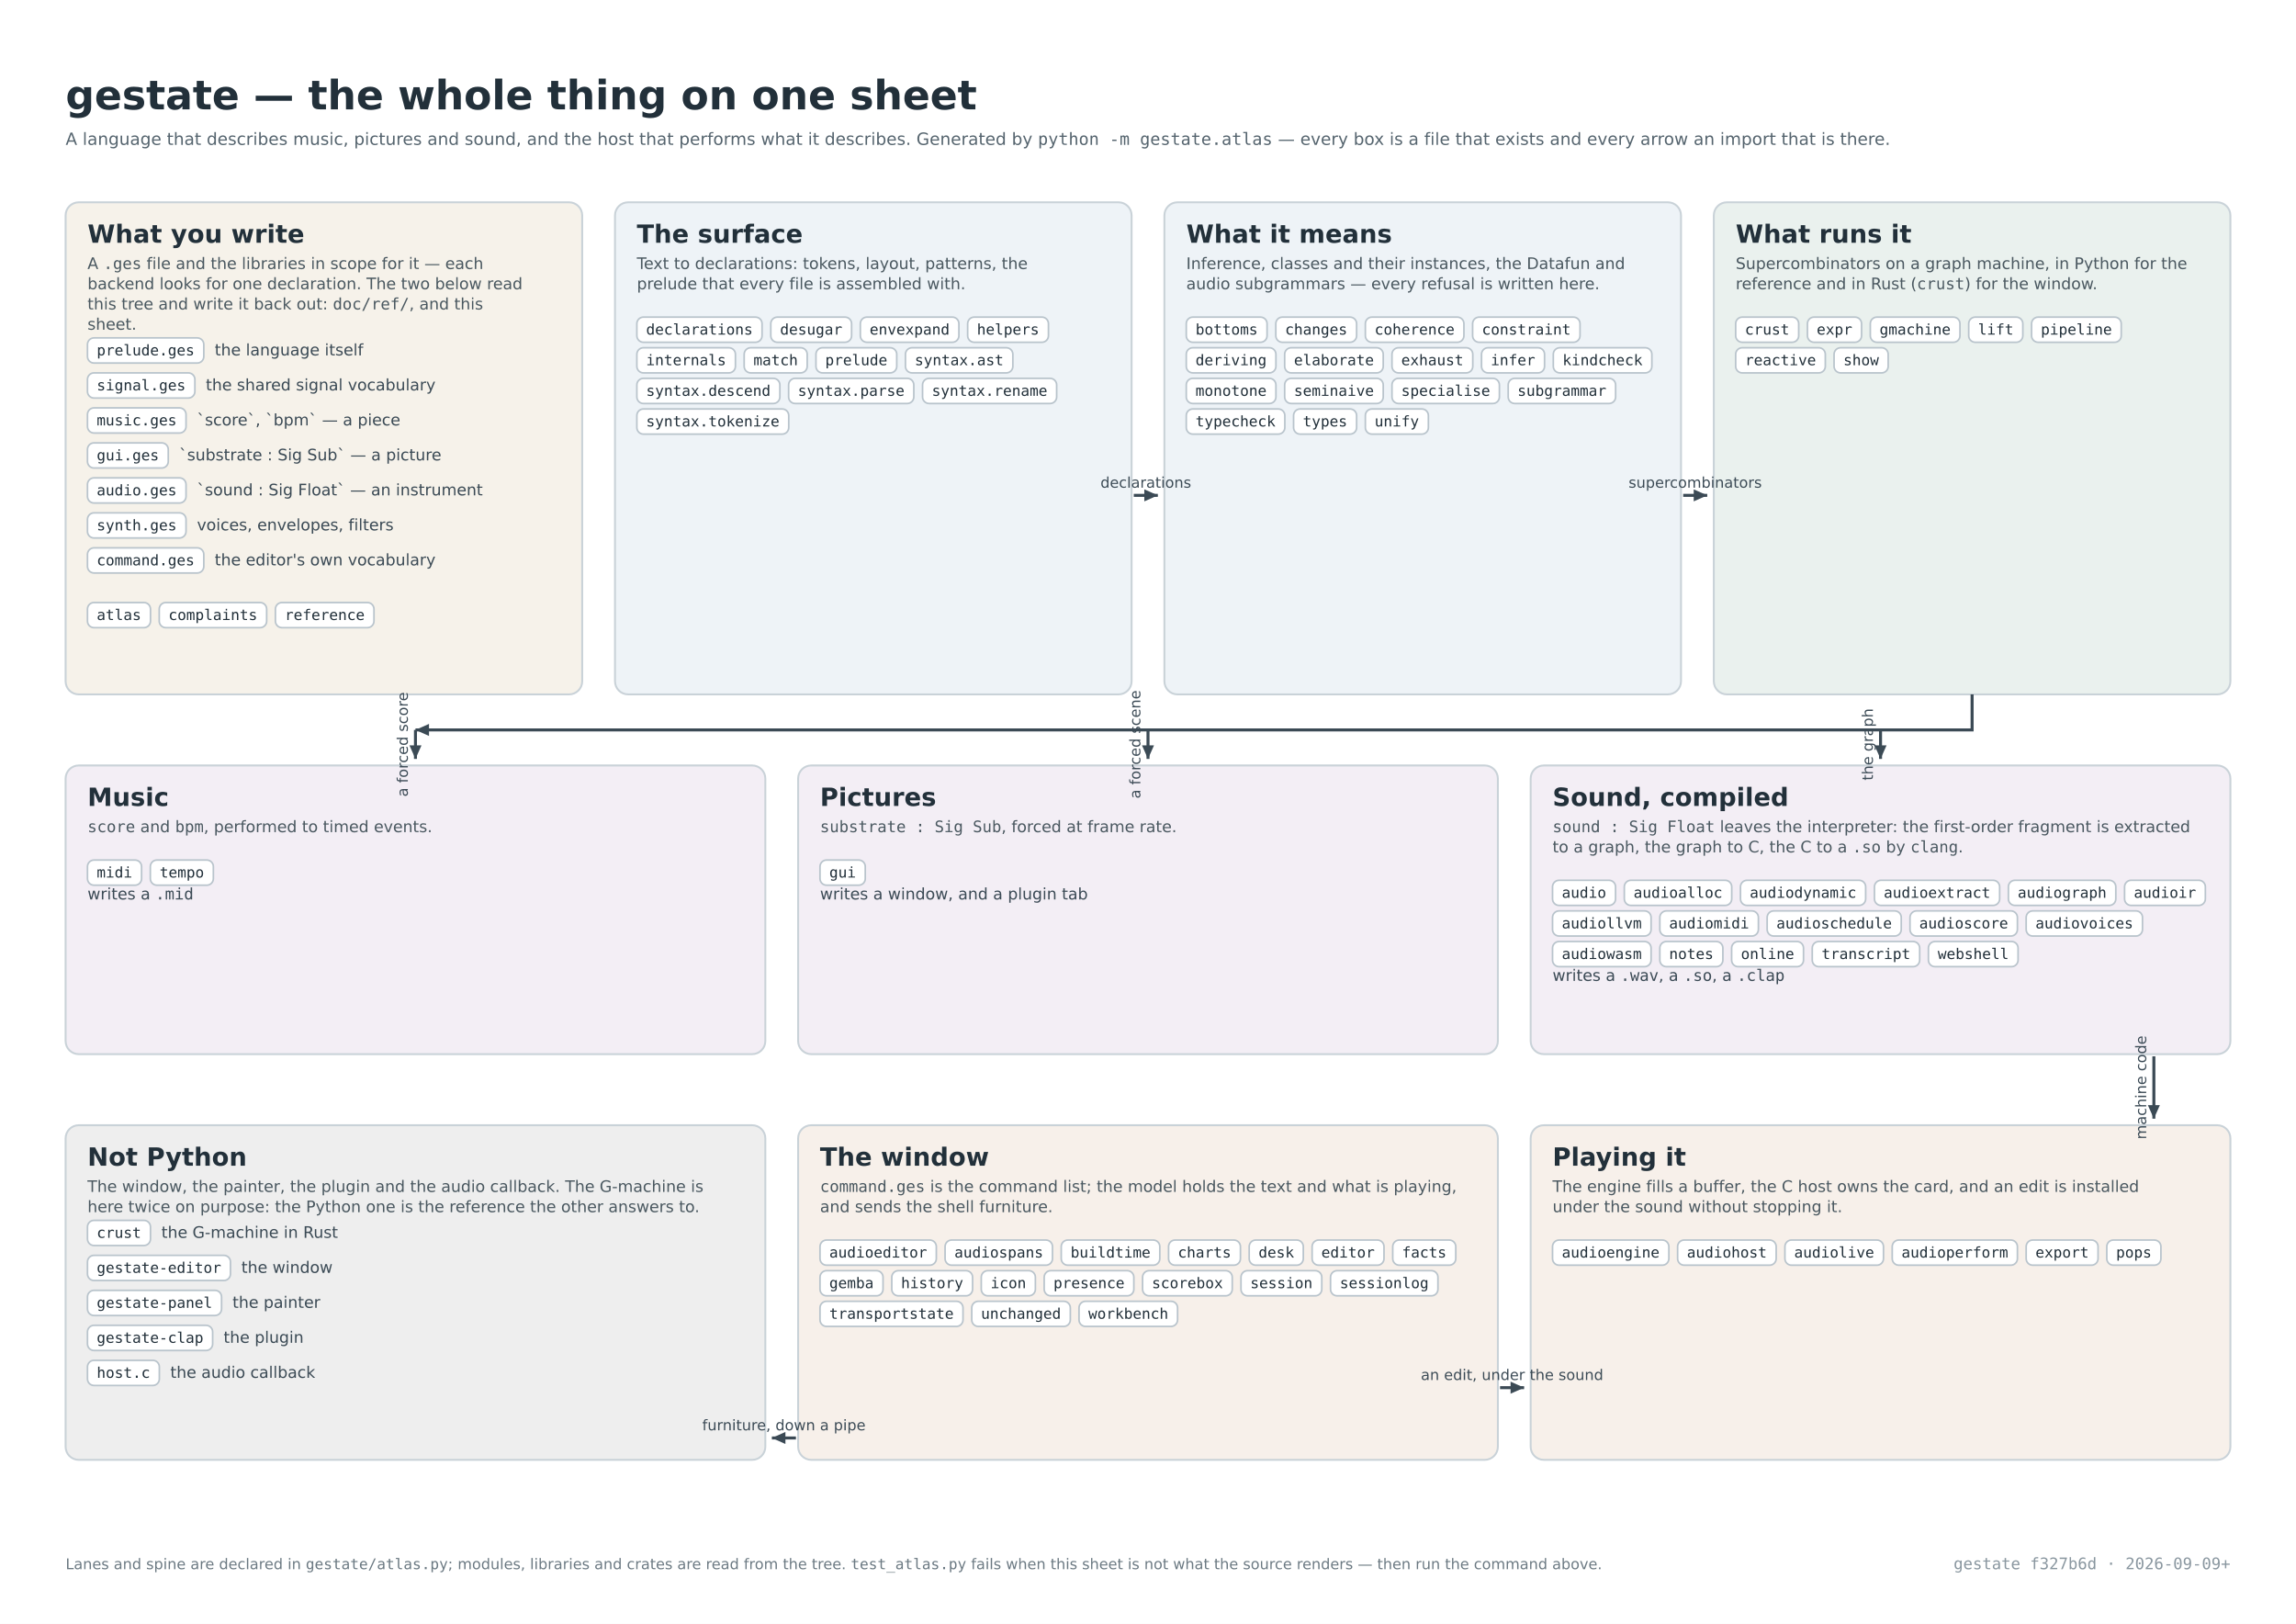
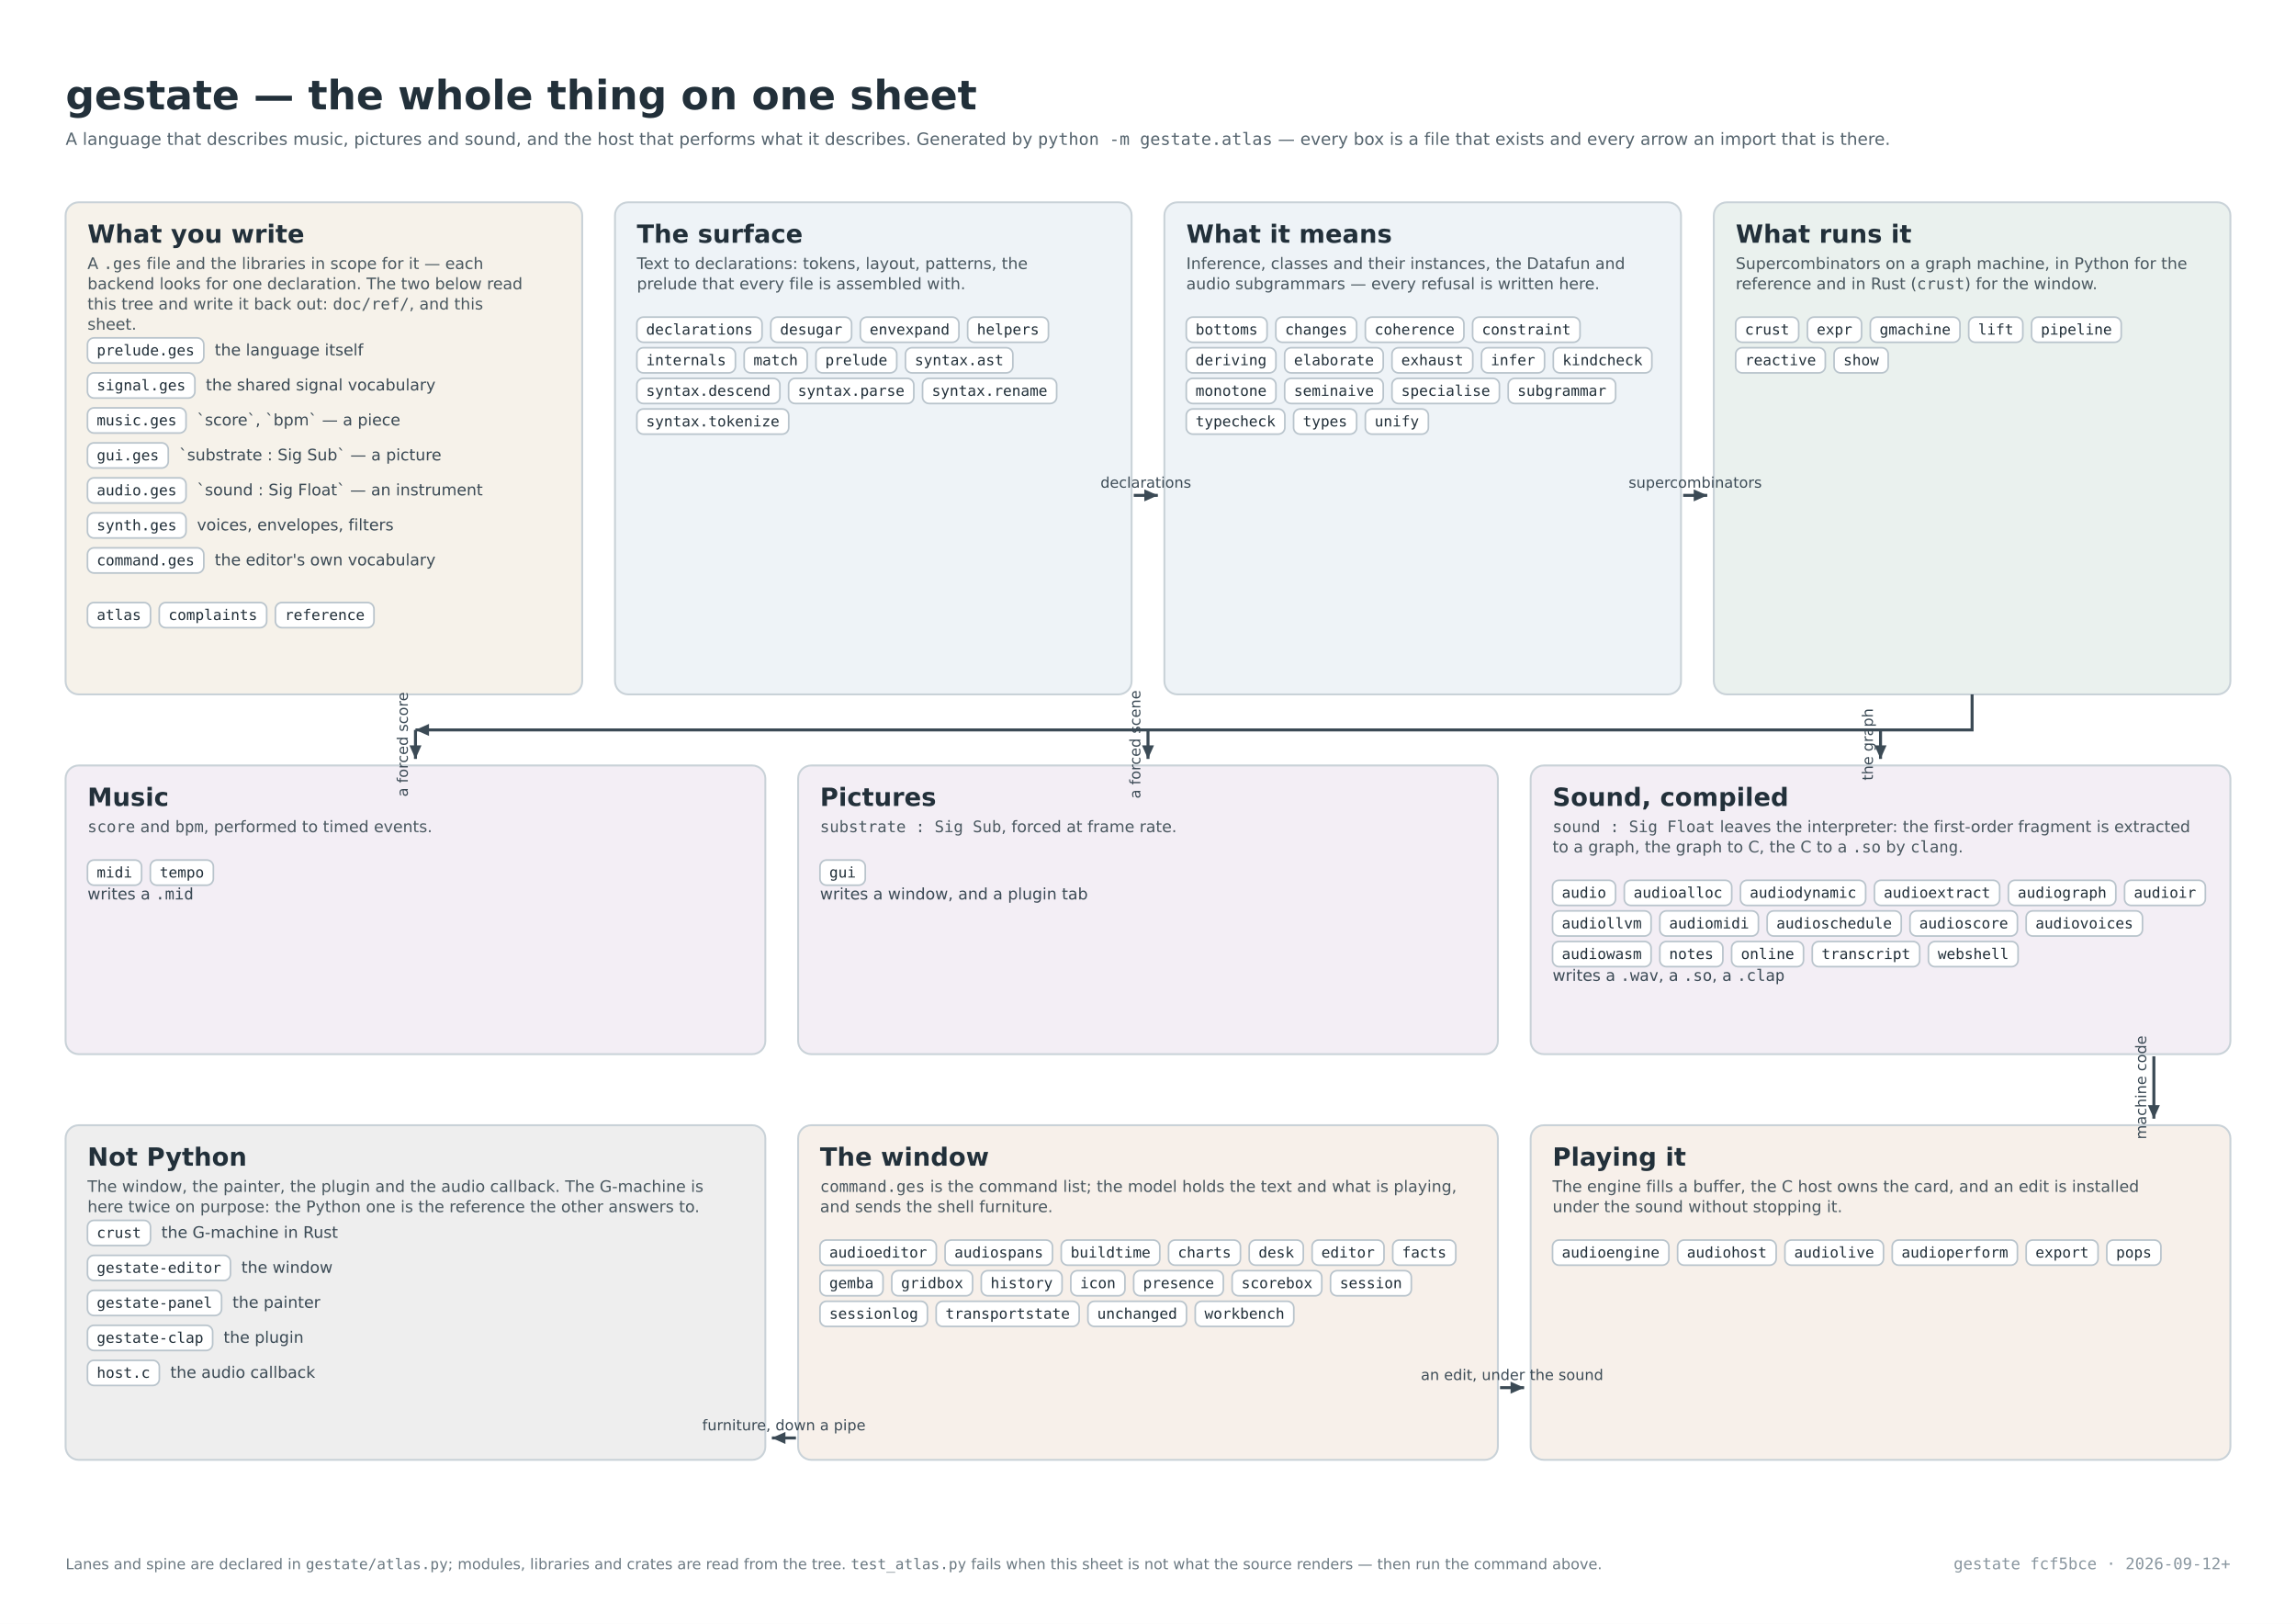
<svg xmlns="http://www.w3.org/2000/svg" width="420mm" height="297mm" viewBox="0 0 420 297">
  <defs>
    <marker id="tip" viewBox="0 0 10 10" refX="9" refY="5" markerWidth="5" markerHeight="5" orient="auto-start-reverse">
      <path d="M 0 1 L 9 5 L 0 9 z" fill="#3b4a55" />
    </marker>
  </defs>
  <style>
  text { font-family: 'DejaVu Sans', Verdana, sans-serif; fill: #22303a; }
  .mono, .chiptext { font-family: 'DejaVu Sans Mono', Consolas, monospace; }
  .title { font-size: 7.4px; font-weight: 700; }
  .subtitle { font-size: 3.1px; fill: #55646e; }
  .foot { font-size: 2.7px; fill: #6b7982; }
  .stamp { font-size: 2.9px; fill: #8a97a0; text-anchor: end; font-family: 'DejaVu Sans Mono', Consolas, monospace; }
  .lane { stroke: #c9d2d8; stroke-width: 0.35; }
  .lanetitle { font-size: 4.6px; font-weight: 700; }
  .step { font-size: 3.6px; font-weight: 700; }
  .stepnum { font-size: 3.2px; fill: #93a2ab; }
  .home { font-size: 2.6px; fill: #6b7982; text-anchor: end; }
  .refuses { font-size: 2.6px; fill: #8a5a5a; }
  .note { font-size: 2.9px; fill: #4a5860; }
  .extra { font-size: 2.9px; fill: #3b4a55; }
  .chip { fill: #ffffff; stroke: #b9c4cc; stroke-width: 0.3; }
  .chiptext { font-size: 2.7px; text-anchor: middle; }
  .edge { stroke: #3b4a55; stroke-width: 0.55; fill: none; }
  .edgetext { font-size: 2.7px; fill: #3b4a55; text-anchor: middle; }
</style>
  <rect x="0" y="0" width="420" height="297" fill="#ffffff" />
  <text class="title" x="12.00" y="20.00">gestate — the whole thing on one sheet</text>
  <text class="subtitle" x="12.00" y="26.50">A language that describes music, pictures and sound, and the host that performs what it describes. Generated by <tspan class="mono">python -m gestate.atlas</tspan> — every box is a file that exists and every arrow an import that is there.</text>
  <text class="foot" x="12.00" y="287.00">Lanes and spine are declared in <tspan class="mono">gestate/atlas.py</tspan>; modules, libraries and crates are read from the tree. <tspan class="mono">test_atlas.py</tspan> fails when this sheet is not what the source renders — then run the command above.</text>
-   <text class="stamp" x="408.00" y="287.00">gestate f327b6d · 2026-09-09+</text>
+   <text class="stamp" x="408.00" y="287.00">gestate fcf5bce · 2026-09-12+</text>
  <rect class="lane" x="12.00" y="37.00" width="94.50" height="90.00" rx="2.4" style="fill:#f6f2ea" />
  <text class="lanetitle" x="16.00" y="44.40">What you write</text>
  <text class="note" x="16.00" y="49.20">A <tspan class="mono">.ges</tspan> file and the libraries in scope for it — each</text>
  <text class="note" x="16.00" y="52.90">backend looks for one declaration. The two below read</text>
  <text class="note" x="16.00" y="56.60">this tree and write it back out: <tspan class="mono">doc/ref/</tspan>, and this</text>
  <text class="note" x="16.00" y="60.30">sheet.</text>
  <rect class="chip" x="16.00" y="61.80" width="21.28" height="4.6" rx="1.2" />
  <text class="chiptext" x="26.64" y="65.00">prelude.ges</text>
  <text class="extra" x="39.28" y="65.00">the language itself</text>
  <rect class="chip" x="16.00" y="68.20" width="19.65" height="4.6" rx="1.2" />
  <text class="chiptext" x="25.83" y="71.40">signal.ges</text>
  <text class="extra" x="37.65" y="71.40">the shared signal vocabulary</text>
  <rect class="chip" x="16.00" y="74.60" width="18.03" height="4.6" rx="1.2" />
  <text class="chiptext" x="25.01" y="77.80">music.ges</text>
  <text class="extra" x="36.03" y="77.80">`score`, `bpm` — a piece</text>
  <rect class="chip" x="16.00" y="81.00" width="14.78" height="4.6" rx="1.2" />
  <text class="chiptext" x="23.39" y="84.20">gui.ges</text>
  <text class="extra" x="32.78" y="84.20">`substrate : Sig Sub` — a picture</text>
  <rect class="chip" x="16.00" y="87.40" width="18.03" height="4.6" rx="1.2" />
  <text class="chiptext" x="25.01" y="90.60">audio.ges</text>
  <text class="extra" x="36.03" y="90.60">`sound : Sig Float` — an instrument</text>
  <rect class="chip" x="16.00" y="93.80" width="18.03" height="4.6" rx="1.2" />
  <text class="chiptext" x="25.01" y="97.00">synth.ges</text>
  <text class="extra" x="36.03" y="97.00">voices, envelopes, filters</text>
  <rect class="chip" x="16.00" y="100.20" width="21.28" height="4.6" rx="1.2" />
  <text class="chiptext" x="26.64" y="103.40">command.ges</text>
  <text class="extra" x="39.28" y="103.40">the editor's own vocabulary</text>
  <rect class="chip" x="16.00" y="110.20" width="11.53" height="4.6" rx="1.2" />
  <text class="chiptext" x="21.76" y="113.40">atlas</text>
  <rect class="chip" x="29.13" y="110.20" width="19.65" height="4.6" rx="1.2" />
  <text class="chiptext" x="38.95" y="113.40">complaints</text>
  <rect class="chip" x="50.38" y="110.20" width="18.03" height="4.6" rx="1.2" />
  <text class="chiptext" x="59.40" y="113.40">reference</text>
  <rect class="lane" x="112.50" y="37.00" width="94.50" height="90.00" rx="2.4" style="fill:#eef3f7" />
  <text class="lanetitle" x="116.50" y="44.40">The surface</text>
  <text class="note" x="116.50" y="49.20">Text to declarations: tokens, layout, patterns, the</text>
  <text class="note" x="116.50" y="52.90">prelude that every file is assembled with.</text>
  <rect class="chip" x="116.50" y="58.00" width="22.90" height="4.6" rx="1.2" />
  <text class="chiptext" x="127.95" y="61.20">declarations</text>
  <rect class="chip" x="141.00" y="58.00" width="14.78" height="4.6" rx="1.2" />
  <text class="chiptext" x="148.39" y="61.20">desugar</text>
  <rect class="chip" x="157.38" y="58.00" width="18.03" height="4.6" rx="1.2" />
  <text class="chiptext" x="166.40" y="61.20">envexpand</text>
  <rect class="chip" x="177.01" y="58.00" width="14.78" height="4.6" rx="1.2" />
  <text class="chiptext" x="184.40" y="61.20">helpers</text>
  <rect class="chip" x="116.50" y="63.60" width="18.03" height="4.6" rx="1.2" />
  <text class="chiptext" x="125.51" y="66.80">internals</text>
  <rect class="chip" x="136.13" y="63.60" width="11.53" height="4.6" rx="1.2" />
  <text class="chiptext" x="141.89" y="66.80">match</text>
  <rect class="chip" x="149.26" y="63.60" width="14.78" height="4.6" rx="1.2" />
  <text class="chiptext" x="156.64" y="66.80">prelude</text>
  <rect class="chip" x="165.63" y="63.60" width="19.65" height="4.6" rx="1.2" />
  <text class="chiptext" x="175.46" y="66.80">syntax.ast</text>
  <rect class="chip" x="116.50" y="69.20" width="26.16" height="4.6" rx="1.2" />
  <text class="chiptext" x="129.58" y="72.40">syntax.descend</text>
  <rect class="chip" x="144.26" y="69.20" width="22.90" height="4.6" rx="1.2" />
  <text class="chiptext" x="155.71" y="72.40">syntax.parse</text>
  <rect class="chip" x="168.76" y="69.20" width="24.53" height="4.6" rx="1.2" />
  <text class="chiptext" x="181.03" y="72.40">syntax.rename</text>
  <rect class="chip" x="116.50" y="74.80" width="27.78" height="4.6" rx="1.2" />
  <text class="chiptext" x="130.39" y="78.00">syntax.tokenize</text>
  <rect class="lane" x="213.00" y="37.00" width="94.50" height="90.00" rx="2.4" style="fill:#eef3f7" />
  <text class="lanetitle" x="217.00" y="44.40">What it means</text>
  <text class="note" x="217.00" y="49.20">Inference, classes and their instances, the Datafun and</text>
  <text class="note" x="217.00" y="52.90">audio subgrammars — every refusal is written here.</text>
  <rect class="chip" x="217.00" y="58.00" width="14.78" height="4.6" rx="1.2" />
  <text class="chiptext" x="224.39" y="61.20">bottoms</text>
  <rect class="chip" x="233.38" y="58.00" width="14.78" height="4.6" rx="1.2" />
  <text class="chiptext" x="240.77" y="61.20">changes</text>
  <rect class="chip" x="249.76" y="58.00" width="18.03" height="4.6" rx="1.2" />
  <text class="chiptext" x="258.77" y="61.20">coherence</text>
  <rect class="chip" x="269.38" y="58.00" width="19.65" height="4.6" rx="1.2" />
  <text class="chiptext" x="279.21" y="61.20">constraint</text>
  <rect class="chip" x="217.00" y="63.60" width="16.40" height="4.6" rx="1.2" />
  <text class="chiptext" x="225.20" y="66.80">deriving</text>
  <rect class="chip" x="235.00" y="63.60" width="18.03" height="4.6" rx="1.2" />
  <text class="chiptext" x="244.02" y="66.80">elaborate</text>
  <rect class="chip" x="254.63" y="63.60" width="14.78" height="4.6" rx="1.2" />
  <text class="chiptext" x="262.02" y="66.80">exhaust</text>
  <rect class="chip" x="271.01" y="63.60" width="11.53" height="4.6" rx="1.2" />
  <text class="chiptext" x="276.77" y="66.80">infer</text>
  <rect class="chip" x="284.14" y="63.60" width="18.03" height="4.6" rx="1.2" />
  <text class="chiptext" x="293.15" y="66.80">kindcheck</text>
  <rect class="chip" x="217.00" y="69.20" width="16.40" height="4.6" rx="1.2" />
  <text class="chiptext" x="225.20" y="72.40">monotone</text>
  <rect class="chip" x="235.00" y="69.20" width="18.03" height="4.6" rx="1.2" />
  <text class="chiptext" x="244.02" y="72.40">seminaive</text>
  <rect class="chip" x="254.63" y="69.20" width="19.65" height="4.6" rx="1.2" />
  <text class="chiptext" x="264.46" y="72.40">specialise</text>
  <rect class="chip" x="275.89" y="69.20" width="19.65" height="4.6" rx="1.2" />
  <text class="chiptext" x="285.71" y="72.40">subgrammar</text>
  <rect class="chip" x="217.00" y="74.80" width="18.03" height="4.6" rx="1.2" />
  <text class="chiptext" x="226.01" y="78.00">typecheck</text>
  <rect class="chip" x="236.63" y="74.80" width="11.53" height="4.6" rx="1.2" />
  <text class="chiptext" x="242.39" y="78.00">types</text>
  <rect class="chip" x="249.76" y="74.80" width="11.53" height="4.6" rx="1.2" />
  <text class="chiptext" x="255.52" y="78.00">unify</text>
  <rect class="lane" x="313.50" y="37.00" width="94.50" height="90.00" rx="2.4" style="fill:#eaf1ee" />
  <text class="lanetitle" x="317.50" y="44.40">What runs it</text>
  <text class="note" x="317.50" y="49.20">Supercombinators on a graph machine, in Python for the</text>
  <text class="note" x="317.50" y="52.90">reference and in Rust (<tspan class="mono">crust</tspan>) for the window.</text>
  <rect class="chip" x="317.50" y="58.00" width="11.53" height="4.6" rx="1.2" />
  <text class="chiptext" x="323.26" y="61.20">crust</text>
  <rect class="chip" x="330.63" y="58.00" width="9.90" height="4.6" rx="1.2" />
  <text class="chiptext" x="335.58" y="61.20">expr</text>
  <rect class="chip" x="342.13" y="58.00" width="16.40" height="4.6" rx="1.2" />
  <text class="chiptext" x="350.33" y="61.20">gmachine</text>
  <rect class="chip" x="360.13" y="58.00" width="9.90" height="4.6" rx="1.2" />
  <text class="chiptext" x="365.08" y="61.20">lift</text>
  <rect class="chip" x="371.63" y="58.00" width="16.40" height="4.6" rx="1.2" />
  <text class="chiptext" x="379.83" y="61.20">pipeline</text>
  <rect class="chip" x="317.50" y="63.60" width="16.40" height="4.6" rx="1.2" />
  <text class="chiptext" x="325.70" y="66.80">reactive</text>
  <rect class="chip" x="335.50" y="63.60" width="9.90" height="4.6" rx="1.2" />
  <text class="chiptext" x="340.45" y="66.80">show</text>
  <rect class="lane" x="12.00" y="140.00" width="128.00" height="52.80" rx="2.4" style="fill:#f3eef5" />
  <text class="lanetitle" x="16.00" y="147.40">Music</text>
  <text class="note" x="16.00" y="152.20">
    <tspan class="mono">score</tspan> and <tspan class="mono">bpm</tspan>, performed to timed events.</text>
  <rect class="chip" x="16.00" y="157.30" width="9.90" height="4.6" rx="1.2" />
  <text class="chiptext" x="20.95" y="160.50">midi</text>
  <rect class="chip" x="27.50" y="157.30" width="11.53" height="4.6" rx="1.2" />
  <text class="chiptext" x="33.27" y="160.50">tempo</text>
  <text class="extra" x="16.00" y="164.50">writes a <tspan class="mono">.mid</tspan>
  </text>
  <rect class="lane" x="146.00" y="140.00" width="128.00" height="52.80" rx="2.4" style="fill:#f3eef5" />
  <text class="lanetitle" x="150.00" y="147.40">Pictures</text>
  <text class="note" x="150.00" y="152.20">
    <tspan class="mono">substrate : Sig Sub</tspan>, forced at frame rate.</text>
  <rect class="chip" x="150.00" y="157.30" width="8.28" height="4.6" rx="1.2" />
  <text class="chiptext" x="154.14" y="160.50">gui</text>
  <text class="extra" x="150.00" y="164.50">writes a window, and a plugin tab</text>
  <rect class="lane" x="280.00" y="140.00" width="128.00" height="52.80" rx="2.4" style="fill:#f3eef5" />
  <text class="lanetitle" x="284.00" y="147.40">Sound, compiled</text>
  <text class="note" x="284.00" y="152.20">
    <tspan class="mono">sound : Sig Float</tspan> leaves the interpreter: the first-order fragment is extracted</text>
  <text class="note" x="284.00" y="155.90">to a graph, the graph to C, the C to a <tspan class="mono">.so</tspan> by <tspan class="mono">clang</tspan>.</text>
  <rect class="chip" x="284.00" y="161.00" width="11.53" height="4.6" rx="1.2" />
  <text class="chiptext" x="289.76" y="164.20">audio</text>
  <rect class="chip" x="297.13" y="161.00" width="19.65" height="4.6" rx="1.2" />
  <text class="chiptext" x="306.95" y="164.20">audioalloc</text>
  <rect class="chip" x="318.38" y="161.00" width="22.90" height="4.6" rx="1.2" />
  <text class="chiptext" x="329.83" y="164.20">audiodynamic</text>
  <rect class="chip" x="342.89" y="161.00" width="22.90" height="4.6" rx="1.2" />
  <text class="chiptext" x="354.34" y="164.20">audioextract</text>
  <rect class="chip" x="367.39" y="161.00" width="19.65" height="4.6" rx="1.2" />
  <text class="chiptext" x="377.22" y="164.20">audiograph</text>
  <rect class="chip" x="388.64" y="161.00" width="14.78" height="4.6" rx="1.2" />
  <text class="chiptext" x="396.03" y="164.20">audioir</text>
  <rect class="chip" x="284.00" y="166.60" width="18.03" height="4.6" rx="1.2" />
  <text class="chiptext" x="293.01" y="169.80">audiollvm</text>
  <rect class="chip" x="303.63" y="166.60" width="18.03" height="4.6" rx="1.2" />
  <text class="chiptext" x="312.64" y="169.80">audiomidi</text>
  <rect class="chip" x="323.26" y="166.60" width="24.53" height="4.6" rx="1.2" />
  <text class="chiptext" x="335.52" y="169.80">audioschedule</text>
  <rect class="chip" x="349.39" y="166.60" width="19.65" height="4.6" rx="1.2" />
  <text class="chiptext" x="359.21" y="169.80">audioscore</text>
  <rect class="chip" x="370.64" y="166.60" width="21.28" height="4.6" rx="1.2" />
  <text class="chiptext" x="381.28" y="169.80">audiovoices</text>
  <rect class="chip" x="284.00" y="172.20" width="18.03" height="4.6" rx="1.2" />
  <text class="chiptext" x="293.01" y="175.40">audiowasm</text>
  <rect class="chip" x="303.63" y="172.20" width="11.53" height="4.6" rx="1.2" />
  <text class="chiptext" x="309.39" y="175.40">notes</text>
  <rect class="chip" x="316.76" y="172.20" width="13.15" height="4.6" rx="1.2" />
  <text class="chiptext" x="323.33" y="175.40">online</text>
  <rect class="chip" x="331.51" y="172.20" width="19.65" height="4.6" rx="1.2" />
  <text class="chiptext" x="341.34" y="175.40">transcript</text>
  <rect class="chip" x="352.76" y="172.20" width="16.40" height="4.6" rx="1.2" />
  <text class="chiptext" x="360.96" y="175.40">webshell</text>
  <text class="extra" x="284.00" y="179.40">writes a <tspan class="mono">.wav</tspan>, a <tspan class="mono">.so</tspan>, a <tspan class="mono">.clap</tspan>
  </text>
  <rect class="lane" x="12.00" y="205.80" width="128.00" height="61.20" rx="2.4" style="fill:#eeeeee" />
  <text class="lanetitle" x="16.00" y="213.20">Not Python</text>
  <text class="note" x="16.00" y="218.00">The window, the painter, the plugin and the audio callback. The G-machine is</text>
  <text class="note" x="16.00" y="221.70">here twice on purpose: the Python one is the reference the other answers to.</text>
  <rect class="chip" x="16.00" y="223.20" width="11.53" height="4.6" rx="1.2" />
  <text class="chiptext" x="21.76" y="226.40">crust</text>
  <text class="extra" x="29.53" y="226.40">the G-machine in Rust</text>
  <rect class="chip" x="16.00" y="229.60" width="26.16" height="4.6" rx="1.2" />
  <text class="chiptext" x="29.08" y="232.80">gestate-editor</text>
  <text class="extra" x="44.16" y="232.80">the window</text>
  <rect class="chip" x="16.00" y="236.00" width="24.53" height="4.6" rx="1.2" />
  <text class="chiptext" x="28.27" y="239.20">gestate-panel</text>
  <text class="extra" x="42.53" y="239.20">the painter</text>
  <rect class="chip" x="16.00" y="242.40" width="22.90" height="4.6" rx="1.2" />
  <text class="chiptext" x="27.45" y="245.60">gestate-clap</text>
  <text class="extra" x="40.90" y="245.60">the plugin</text>
  <rect class="chip" x="16.00" y="248.80" width="13.15" height="4.6" rx="1.2" />
  <text class="chiptext" x="22.58" y="252.00">host.c</text>
  <text class="extra" x="31.15" y="252.00">the audio callback</text>
  <rect class="lane" x="146.00" y="205.80" width="128.00" height="61.20" rx="2.4" style="fill:#f7f0ea" />
  <text class="lanetitle" x="150.00" y="213.20">The window</text>
  <text class="note" x="150.00" y="218.00">
    <tspan class="mono">command.ges</tspan> is the command list; the model holds the text and what is playing,</text>
  <text class="note" x="150.00" y="221.70">and sends the shell furniture.</text>
  <rect class="chip" x="150.00" y="226.80" width="21.28" height="4.6" rx="1.2" />
  <text class="chiptext" x="160.64" y="230.00">audioeditor</text>
  <rect class="chip" x="172.88" y="226.80" width="19.65" height="4.6" rx="1.2" />
  <text class="chiptext" x="182.71" y="230.00">audiospans</text>
  <rect class="chip" x="194.13" y="226.80" width="18.03" height="4.6" rx="1.2" />
  <text class="chiptext" x="203.15" y="230.00">buildtime</text>
  <rect class="chip" x="213.76" y="226.80" width="13.15" height="4.6" rx="1.2" />
  <text class="chiptext" x="220.34" y="230.00">charts</text>
  <rect class="chip" x="228.51" y="226.80" width="9.90" height="4.6" rx="1.2" />
  <text class="chiptext" x="233.47" y="230.00">desk</text>
  <rect class="chip" x="240.02" y="226.80" width="13.15" height="4.6" rx="1.2" />
  <text class="chiptext" x="246.59" y="230.00">editor</text>
  <rect class="chip" x="254.77" y="226.80" width="11.53" height="4.6" rx="1.2" />
  <text class="chiptext" x="260.53" y="230.00">facts</text>
  <rect class="chip" x="150.00" y="232.40" width="11.53" height="4.6" rx="1.2" />
  <text class="chiptext" x="155.76" y="235.60">gemba</text>
  <rect class="chip" x="163.13" y="232.40" width="14.78" height="4.6" rx="1.2" />
-   <text class="chiptext" x="170.52" y="235.60">history</text>
-   <rect class="chip" x="179.50" y="232.40" width="9.90" height="4.6" rx="1.2" />
-   <text class="chiptext" x="184.46" y="235.60">icon</text>
-   <rect class="chip" x="191.01" y="232.40" width="16.40" height="4.6" rx="1.2" />
-   <text class="chiptext" x="199.21" y="235.60">presence</text>
-   <rect class="chip" x="209.01" y="232.40" width="16.40" height="4.6" rx="1.2" />
-   <text class="chiptext" x="217.21" y="235.60">scorebox</text>
-   <rect class="chip" x="227.01" y="232.40" width="14.78" height="4.6" rx="1.2" />
-   <text class="chiptext" x="234.40" y="235.60">session</text>
-   <rect class="chip" x="243.39" y="232.40" width="19.65" height="4.6" rx="1.2" />
-   <text class="chiptext" x="253.22" y="235.60">sessionlog</text>
-   <rect class="chip" x="150.00" y="238.00" width="26.16" height="4.6" rx="1.2" />
-   <text class="chiptext" x="163.08" y="241.20">transportstate</text>
-   <rect class="chip" x="177.76" y="238.00" width="18.03" height="4.6" rx="1.2" />
-   <text class="chiptext" x="186.77" y="241.20">unchanged</text>
-   <rect class="chip" x="197.38" y="238.00" width="18.03" height="4.6" rx="1.2" />
-   <text class="chiptext" x="206.40" y="241.20">workbench</text>
+   <text class="chiptext" x="170.52" y="235.60">gridbox</text>
+   <rect class="chip" x="179.50" y="232.40" width="14.78" height="4.6" rx="1.2" />
+   <text class="chiptext" x="186.89" y="235.60">history</text>
+   <rect class="chip" x="195.88" y="232.40" width="9.90" height="4.6" rx="1.2" />
+   <text class="chiptext" x="200.83" y="235.60">icon</text>
+   <rect class="chip" x="207.38" y="232.40" width="16.40" height="4.6" rx="1.2" />
+   <text class="chiptext" x="215.59" y="235.60">presence</text>
+   <rect class="chip" x="225.39" y="232.40" width="16.40" height="4.6" rx="1.2" />
+   <text class="chiptext" x="233.59" y="235.60">scorebox</text>
+   <rect class="chip" x="243.39" y="232.40" width="14.78" height="4.6" rx="1.2" />
+   <text class="chiptext" x="250.78" y="235.60">session</text>
+   <rect class="chip" x="150.00" y="238.00" width="19.65" height="4.6" rx="1.2" />
+   <text class="chiptext" x="159.83" y="241.20">sessionlog</text>
+   <rect class="chip" x="171.25" y="238.00" width="26.16" height="4.6" rx="1.2" />
+   <text class="chiptext" x="184.33" y="241.20">transportstate</text>
+   <rect class="chip" x="199.01" y="238.00" width="18.03" height="4.6" rx="1.2" />
+   <text class="chiptext" x="208.02" y="241.20">unchanged</text>
+   <rect class="chip" x="218.64" y="238.00" width="18.03" height="4.6" rx="1.2" />
+   <text class="chiptext" x="227.65" y="241.20">workbench</text>
  <rect class="lane" x="280.00" y="205.80" width="128.00" height="61.20" rx="2.4" style="fill:#f7f0ea" />
  <text class="lanetitle" x="284.00" y="213.20">Playing it</text>
  <text class="note" x="284.00" y="218.00">The engine fills a buffer, the C host owns the card, and an edit is installed</text>
  <text class="note" x="284.00" y="221.70">under the sound without stopping it.</text>
  <rect class="chip" x="284.00" y="226.80" width="21.28" height="4.6" rx="1.2" />
  <text class="chiptext" x="294.64" y="230.00">audioengine</text>
  <rect class="chip" x="306.88" y="226.80" width="18.03" height="4.6" rx="1.2" />
  <text class="chiptext" x="315.89" y="230.00">audiohost</text>
  <rect class="chip" x="326.51" y="226.80" width="18.03" height="4.6" rx="1.2" />
  <text class="chiptext" x="335.52" y="230.00">audiolive</text>
  <rect class="chip" x="346.14" y="226.80" width="22.90" height="4.6" rx="1.2" />
  <text class="chiptext" x="357.59" y="230.00">audioperform</text>
  <rect class="chip" x="370.64" y="226.80" width="13.15" height="4.6" rx="1.2" />
  <text class="chiptext" x="377.22" y="230.00">export</text>
  <rect class="chip" x="385.39" y="226.80" width="9.90" height="4.6" rx="1.2" />
  <text class="chiptext" x="390.34" y="230.00">pops</text>
  <path class="edge" d="M360.75,127.00 L360.75,133.50 L76.00,133.50" marker-end="url(#tip)" />
  <path class="edge" d="M207.40,90.60 L211.80,90.60" marker-end="url(#tip)" />
  <text class="edgetext" x="209.60" y="89.20">declarations</text>
  <path class="edge" d="M307.90,90.60 L312.30,90.60" marker-end="url(#tip)" />
  <text class="edgetext" x="310.10" y="89.20">supercombinators</text>
  <path class="edge" d="M76.00,133.50 L76.00,138.80" marker-end="url(#tip)" />
  <text class="edgetext" x="76.00" y="134.75" transform="rotate(-90 76.00 136.15)">a forced score</text>
  <path class="edge" d="M210.00,133.50 L210.00,138.80" marker-end="url(#tip)" />
  <text class="edgetext" x="210.00" y="134.75" transform="rotate(-90 210.00 136.15)">a forced scene</text>
  <path class="edge" d="M344.00,133.50 L344.00,138.80" marker-end="url(#tip)" />
  <text class="edgetext" x="344.00" y="134.75" transform="rotate(-90 344.00 136.15)">the graph</text>
  <path class="edge" d="M394.00,193.20 L394.00,204.60" marker-end="url(#tip)" />
  <text class="edgetext" x="394.00" y="197.50" transform="rotate(-90 394.00 198.90)">machine code</text>
  <path class="edge" d="M274.40,253.80 L278.80,253.80" marker-end="url(#tip)" />
  <text class="edgetext" x="276.60" y="252.40">an edit, under the sound</text>
  <path class="edge" d="M145.60,263.00 L141.20,263.00" marker-end="url(#tip)" />
  <text class="edgetext" x="143.40" y="261.60">furniture, down a pipe</text>
</svg>
